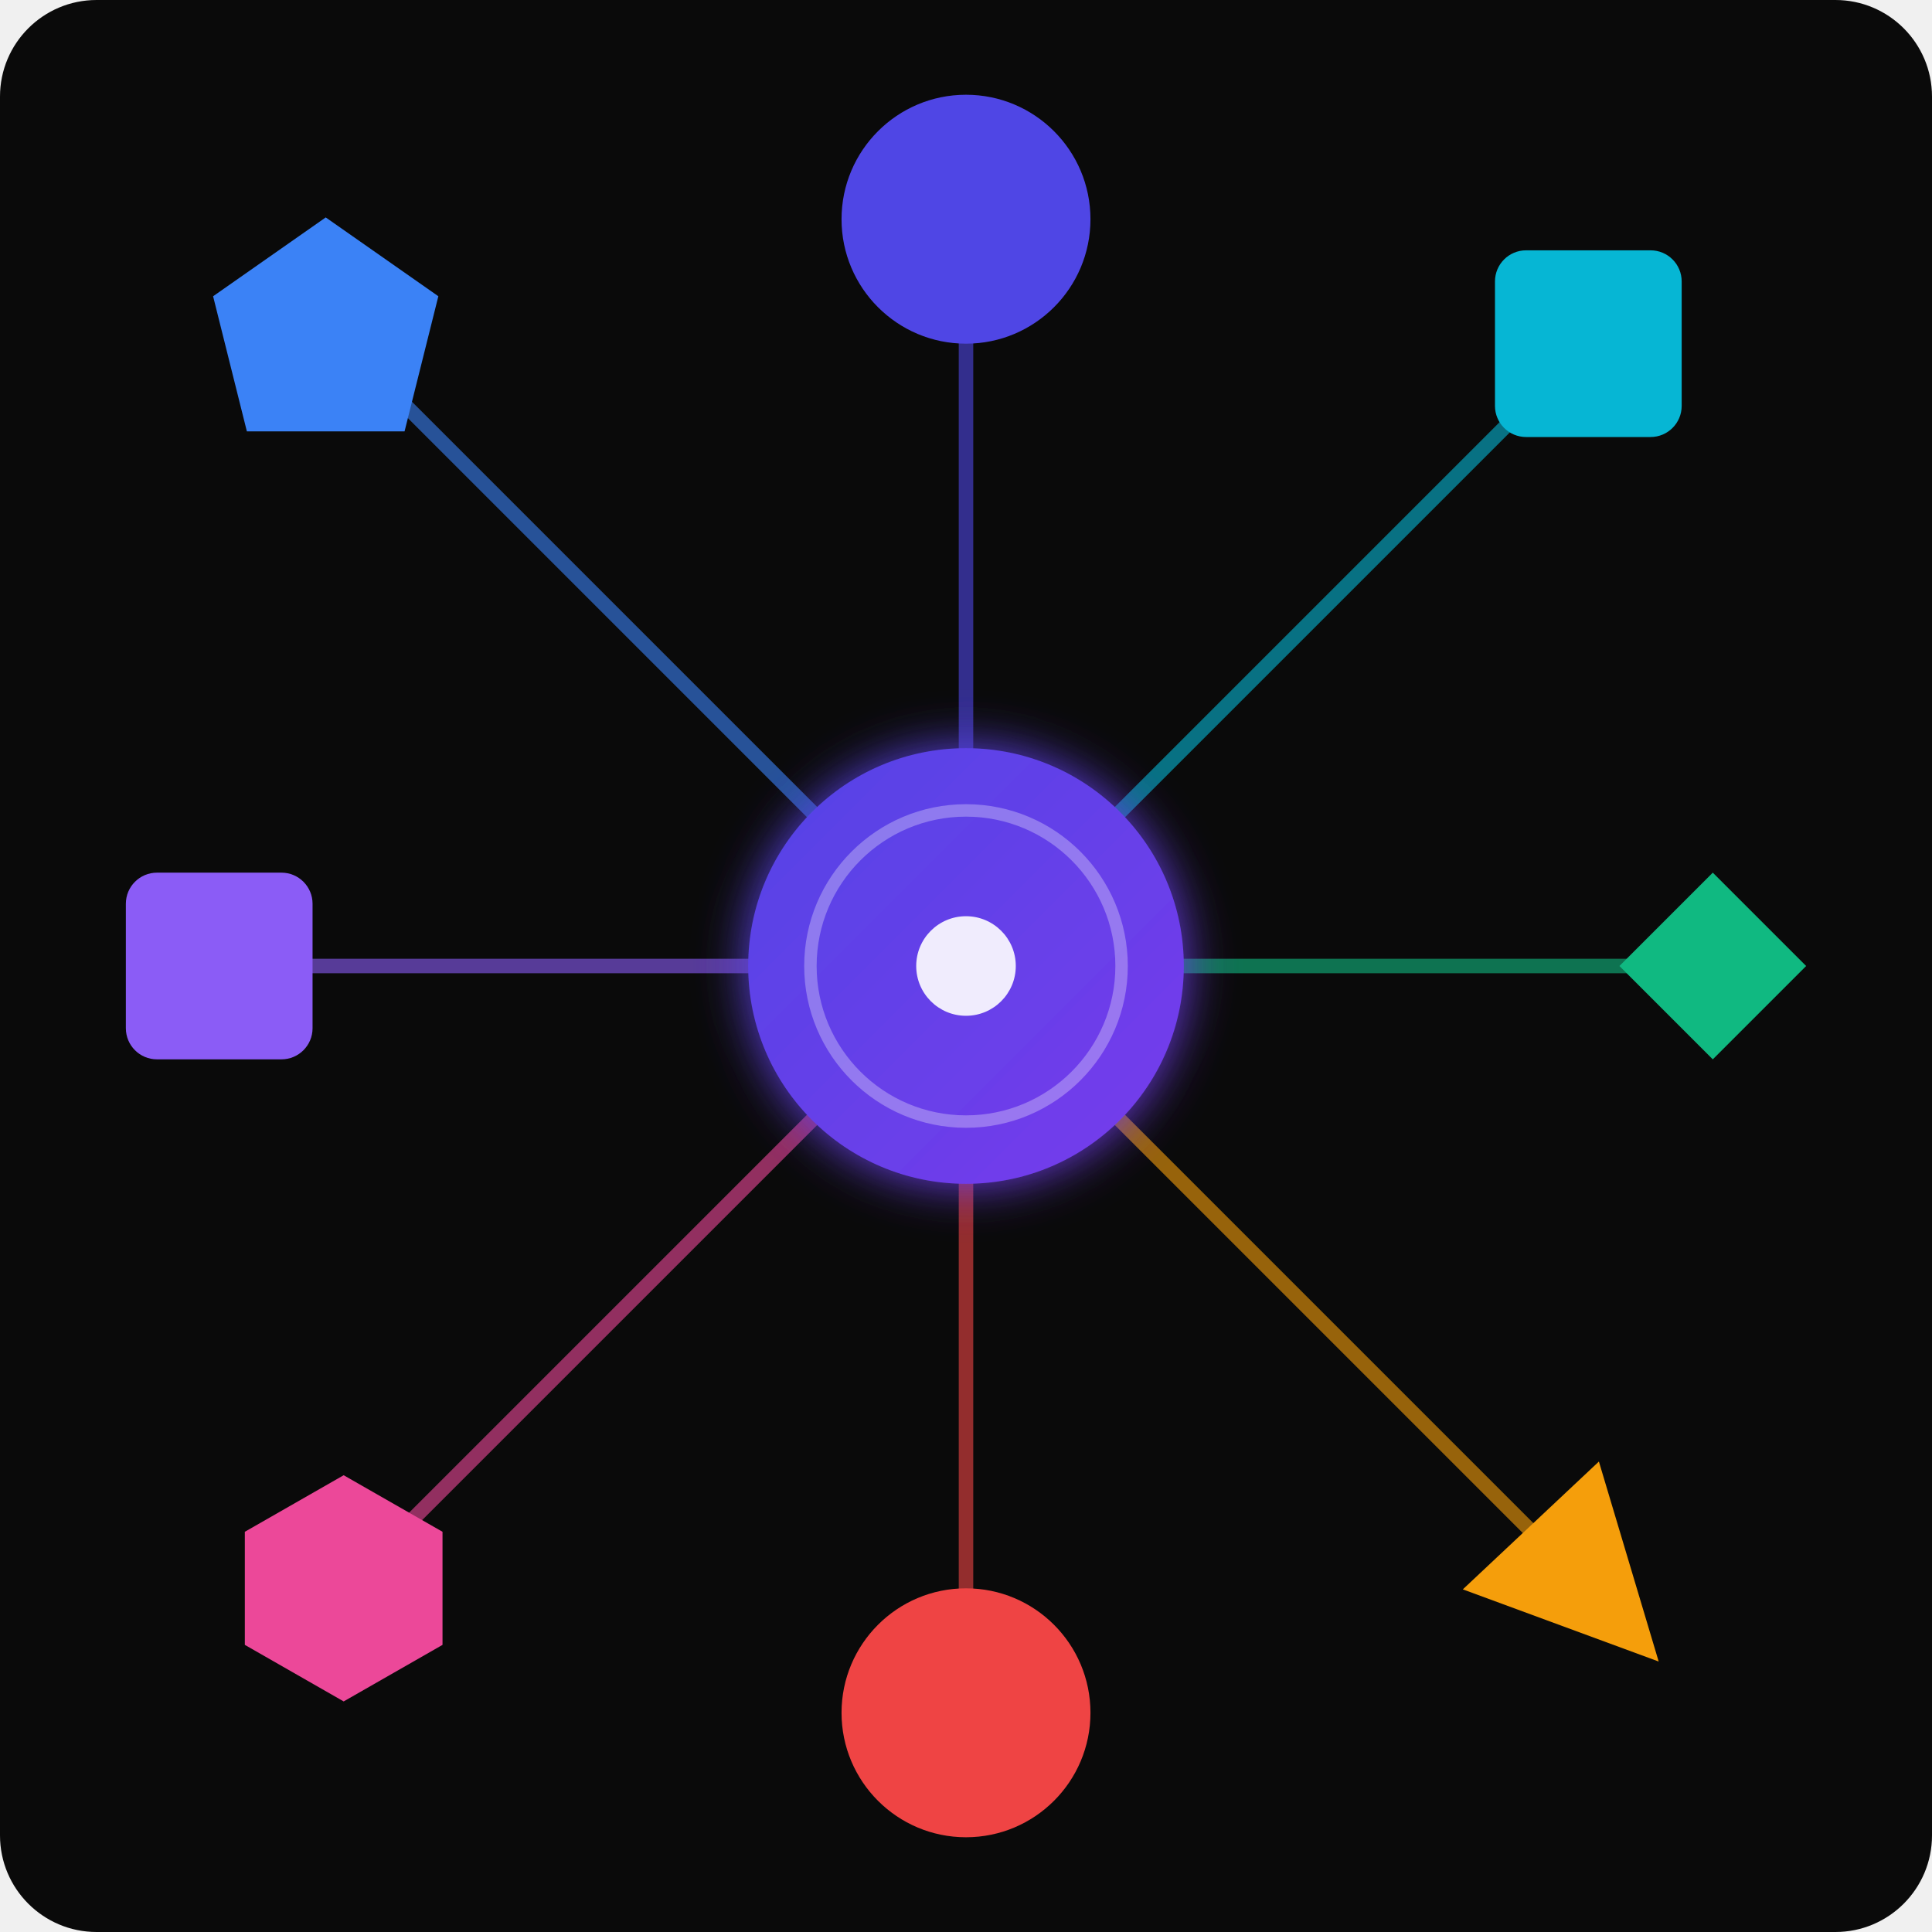
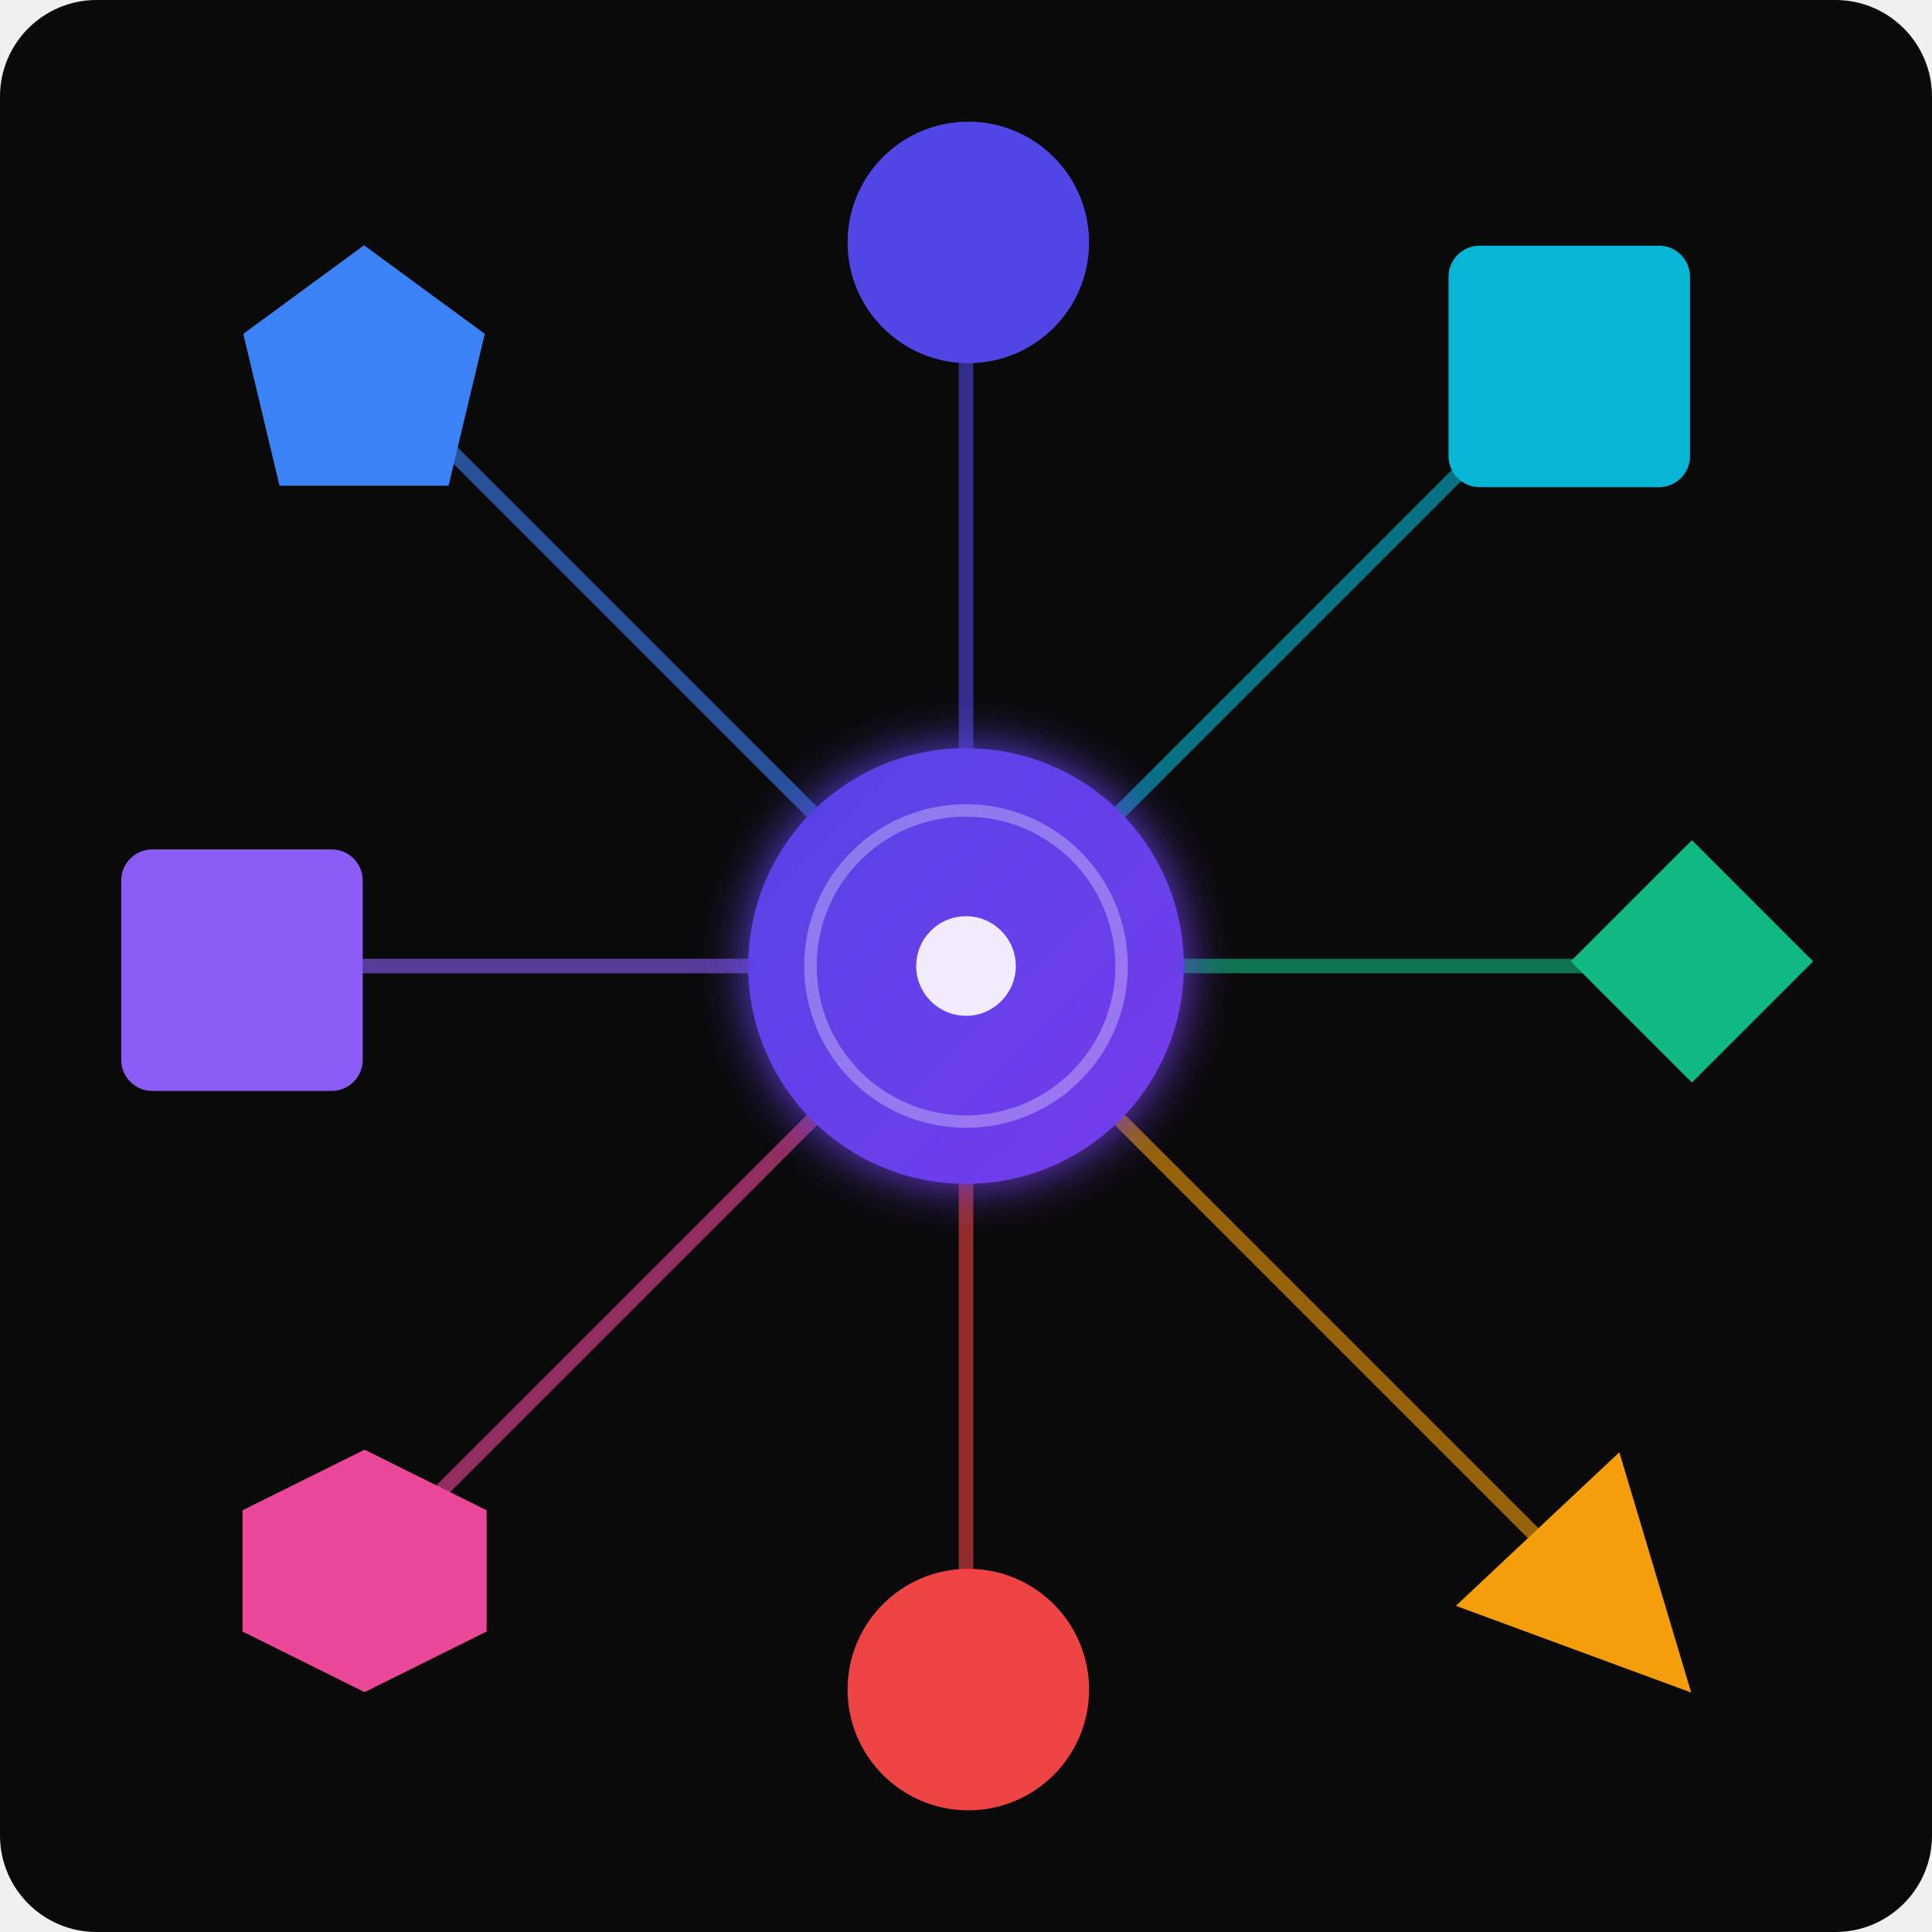
<svg xmlns="http://www.w3.org/2000/svg" width="400" height="400" viewBox="0 0 400 400" version="1.1" id="svg15">
-   <rect width="400" height="400" fill="#0a0a0a" rx="20" id="rect1" />
+   <rect width="400" height="400" fill="#0a0a0a" rx="20" id="rect1" x="0" y="0" />
  <defs id="defs3">
    <linearGradient id="centralGradient" x1="155.4" y1="155.4" x2="244.6" y2="244.6" gradientUnits="userSpaceOnUse">
      <stop offset="0%" style="stop-color:#4F46E5;stop-opacity:1" id="stop1" />
      <stop offset="100%" style="stop-color:#7C3AED;stop-opacity:1" id="stop2" />
    </linearGradient>
    <filter id="glow" x="-0.137" y="-0.137" width="1.274" height="1.274">
      <feGaussianBlur stdDeviation="4" result="coloredBlur" id="feGaussianBlur2" />
      <feMerge id="feMerge3">
        <feMergeNode in="coloredBlur" id="feMergeNode2" />
        <feMergeNode in="SourceGraphic" id="feMergeNode3" />
      </feMerge>
    </filter>
    <animate id="pulse" attributeName="opacity" values="0.3;0.8;0.3" dur="10s" repeatCount="indefinite" />
  </defs>
  <line x1="200" y1="200" x2="200" y2="45.385" stroke="#4f46e5" stroke-width="3" opacity="0.6" id="line3">
-     <animate attributeName="stroke-width" values="3;5;3" dur="10s" repeatCount="indefinite" />
+     <animate attributeName="stroke-width" values="3;3;8;3;3" dur="10s" keyTimes="0;0;0.025;0.05;1" repeatCount="indefinite" />
+     <animate attributeName="opacity" values="0.3;0.8;0.3" dur="10s" repeatCount="indefinite" />
  </line>
  <line x1="200" y1="200" x2="328.846" y2="71.154" stroke="#06b6d4" stroke-width="3" opacity="0.6" id="line4">
-     <animate attributeName="stroke-width" values="3;5;3" dur="3s" begin="0.4s" repeatCount="indefinite" />
+     <animate attributeName="stroke-width" values="3;3;8;3;3" dur="10s" keyTimes="0;0.025;0.05;0.075;1" repeatCount="indefinite" />
+     <animate attributeName="opacity" values="0.3;0.8;0.3" dur="10s" repeatCount="indefinite" />
  </line>
  <line x1="200" y1="200" x2="354.615" y2="200" stroke="#10b981" stroke-width="3" opacity="0.6" id="line5">
-     <animate attributeName="stroke-width" values="3;5;3" dur="10s" begin="0.8s" repeatCount="indefinite" />
+     <animate attributeName="stroke-width" values="3;3;8;3;3" dur="10s" keyTimes="0;0.05;0.075;0.1;1" repeatCount="indefinite" />
+     <animate attributeName="opacity" values="0.3;0.8;0.3" dur="10s" repeatCount="indefinite" />
  </line>
  <line x1="200" y1="200" x2="328.846" y2="328.846" stroke="#f59e0b" stroke-width="3" opacity="0.6" id="line6">
-     <animate attributeName="stroke-width" values="3;5;3" dur="10s" begin="1.2s" repeatCount="indefinite" />
+     <animate attributeName="stroke-width" values="3;3;8;3;3" dur="10s" keyTimes="0;0.075;0.1;0.125;1" repeatCount="indefinite" />
+     <animate attributeName="opacity" values="0.3;0.8;0.3" dur="10s" repeatCount="indefinite" />
  </line>
  <line x1="200" y1="200" x2="200" y2="354.615" stroke="#ef4444" stroke-width="3" opacity="0.6" id="line7">
-     <animate attributeName="stroke-width" values="3;5;3" dur="10s" begin="1.6s" repeatCount="indefinite" />
+     <animate attributeName="stroke-width" values="3;3;8;3;3" dur="10s" keyTimes="0;0.1;0.125;0.15;1" repeatCount="indefinite" />
+     <animate attributeName="opacity" values="0.3;0.8;0.3" dur="10s" repeatCount="indefinite" />
  </line>
  <line x1="200" y1="200" x2="71.154" y2="328.846" stroke="#ec4899" stroke-width="3" opacity="0.6" id="line8">
-     <animate attributeName="stroke-width" values="3;5;3" dur="10s" begin="2s" repeatCount="indefinite" />
+     <animate attributeName="stroke-width" values="3;3;8;3;3" dur="10s" keyTimes="0;0.125;0.15;0.175;1" repeatCount="indefinite" />
+     <animate attributeName="opacity" values="0.3;0.8;0.3" dur="10s" repeatCount="indefinite" />
  </line>
  <line x1="200" y1="200" x2="45.385" y2="200" stroke="#8b5cf6" stroke-width="3" opacity="0.6" id="line9">
-     <animate attributeName="stroke-width" values="3;5;3" dur="10s" begin="2.4s" repeatCount="indefinite" />
+     <animate attributeName="stroke-width" values="3;3;8;3;3" dur="10s" keyTimes="0;0.15;0.175;0.2;1" repeatCount="indefinite" />
+     <animate attributeName="opacity" values="0.3;0.8;0.3" dur="10s" repeatCount="indefinite" />
  </line>
  <line x1="200" y1="200" x2="71.154" y2="71.154" stroke="#3b82f6" stroke-width="3" opacity="0.6" id="line10">
-     <animate attributeName="stroke-width" values="3;5;3" dur="10s" begin="2.8s" repeatCount="indefinite" />
+     <animate attributeName="stroke-width" values="3;3;8;3;3" dur="10s" keyTimes="0;0.175;0.2;0.225;1" repeatCount="indefinite" />
+     <animate attributeName="opacity" values="0.3;0.8;0.3" dur="10s" repeatCount="indefinite" />
  </line>
-   <circle cx="200" cy="45.385" r="25.769" fill="#4f46e5" id="circle10" style="stroke-width:1.288" />
-   <rect x="309.519" y="51.827" width="38.654" height="38.654" fill="#06b6d4" rx="6.442" id="rect10" style="stroke-width:1.288" />
-   <path d="M 354.615,180.673 373.942,200 354.615,219.327 335.288,200 Z" fill="#10b981" id="path10" style="stroke-width:1.288" />
-   <path d="m 343.413,344.002 -40.552,-14.94 28.173,-26.465 z" fill="#f59e0b" id="path11" style="stroke-width:1.288" />
-   <circle cx="200" cy="354.615" r="25.769" fill="#ef4444" id="circle11" style="stroke-width:1.288" />
-   <path d="m 71.154,305.431 20.464,11.708 v 23.415 l -20.464,11.708 -20.464,-11.708 v -23.415 z" fill="#ec4899" id="path12" style="stroke-width:2.189" />
-   <rect x="26.058" y="180.673" width="38.654" height="38.654" fill="#8b5cf6" rx="6.442" id="rect12" style="stroke-width:1.288" />
-   <path d="M 67.437,45.013 90.755,61.335 83.759,89.316 H 51.115 L 44.12,61.335 Z" fill="#3b82f6" id="path13" style="stroke-width:2.332" />
+   <circle cx="200.481" cy="50.192" fill="#4f46e5" id="circle10" style="stroke-width:1.288" r="25" />
+   <rect x="299.904" y="50.865" width="50" height="50" fill="#06b6d4" rx="6.442" id="rect10" style="stroke-width:1.288" />
+   <path d="m 350.288,173.942 25.096,25.096 -25.096,25.096 -25.096,-25.096 z" fill="#10b981" id="path10" style="stroke-width:1.673" />
+   <path d="m 350.143,350.424 -48.725,-17.952 33.851,-31.799 z" fill="#f59e0b" id="path11" style="stroke-width:1.548" />
+   <circle cx="200.481" cy="349.808" fill="#ef4444" id="circle11" style="stroke-width:1.288" r="25" />
+   <path d="m 75.481,300.142 25.271,12.549 v 25.098 L 75.481,350.338 50.209,337.789 V 312.691 Z" fill="#ec4899" id="path12" style="stroke-width:2.518" />
+   <rect x="25.096" y="175.865" width="50" height="50" fill="#8b5cf6" rx="6.442" id="rect12" style="stroke-width:1.288" />
+   <path d="m 75.37,50.782 25,18.341 -7.5,31.443 H 57.87 L 50.37,69.124 Z" fill="#3b82f6" id="path13" style="stroke-width:2.559" />
  <circle cx="200" cy="200" r="35" fill="url(#centralGradient)" filter="url(#glow)" id="circle13" style="fill:url(#centralGradient)" transform="matrix(1.288461,0,0,1.288461,-57.69231,-57.69231)">
-     <animate attributeName="r" values="35;38;35" dur="7s" repeatCount="indefinite" />
+     <animate attributeName="r" values="35;38;35" dur="10s" repeatCount="indefinite" />
  </circle>
  <circle cx="200" cy="200" r="32.212" fill="none" stroke="#ffffff" stroke-width="2.577" opacity="0.3" id="circle14" />
  <circle cx="200" cy="200" r="10.308" fill="#ffffff" opacity="0.9" id="circle15" style="stroke-width:1.288" />
</svg>
